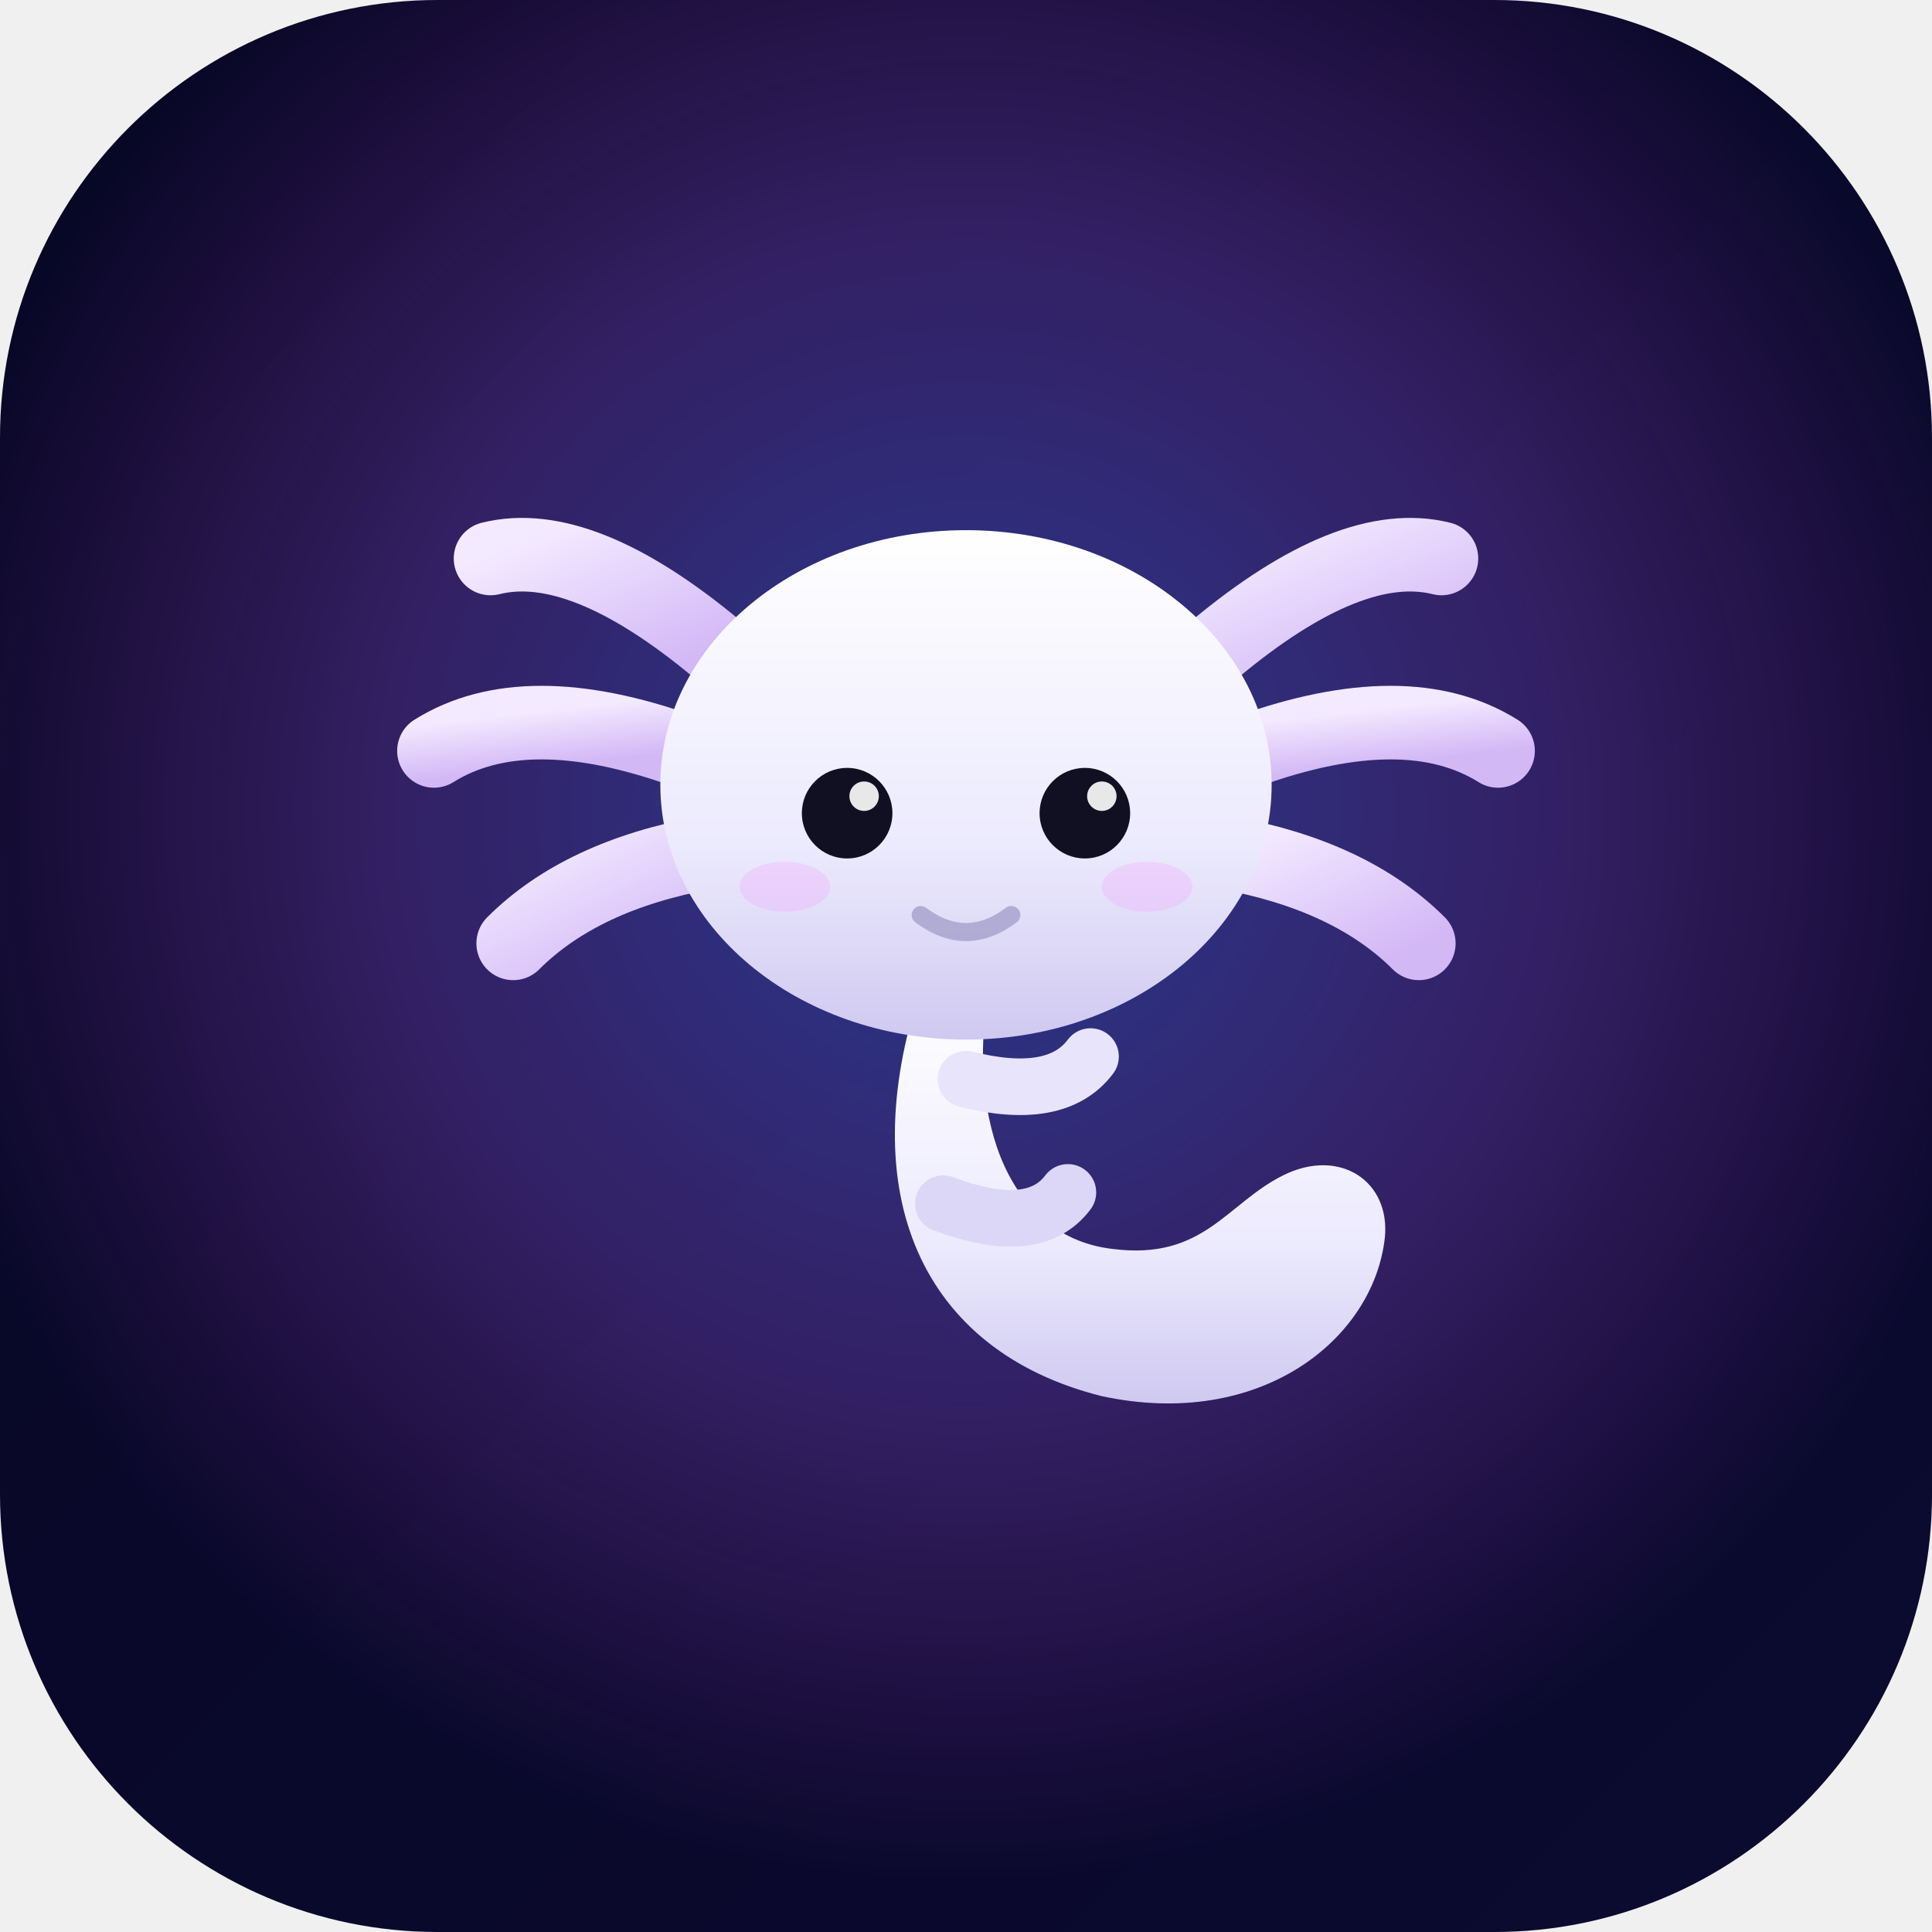
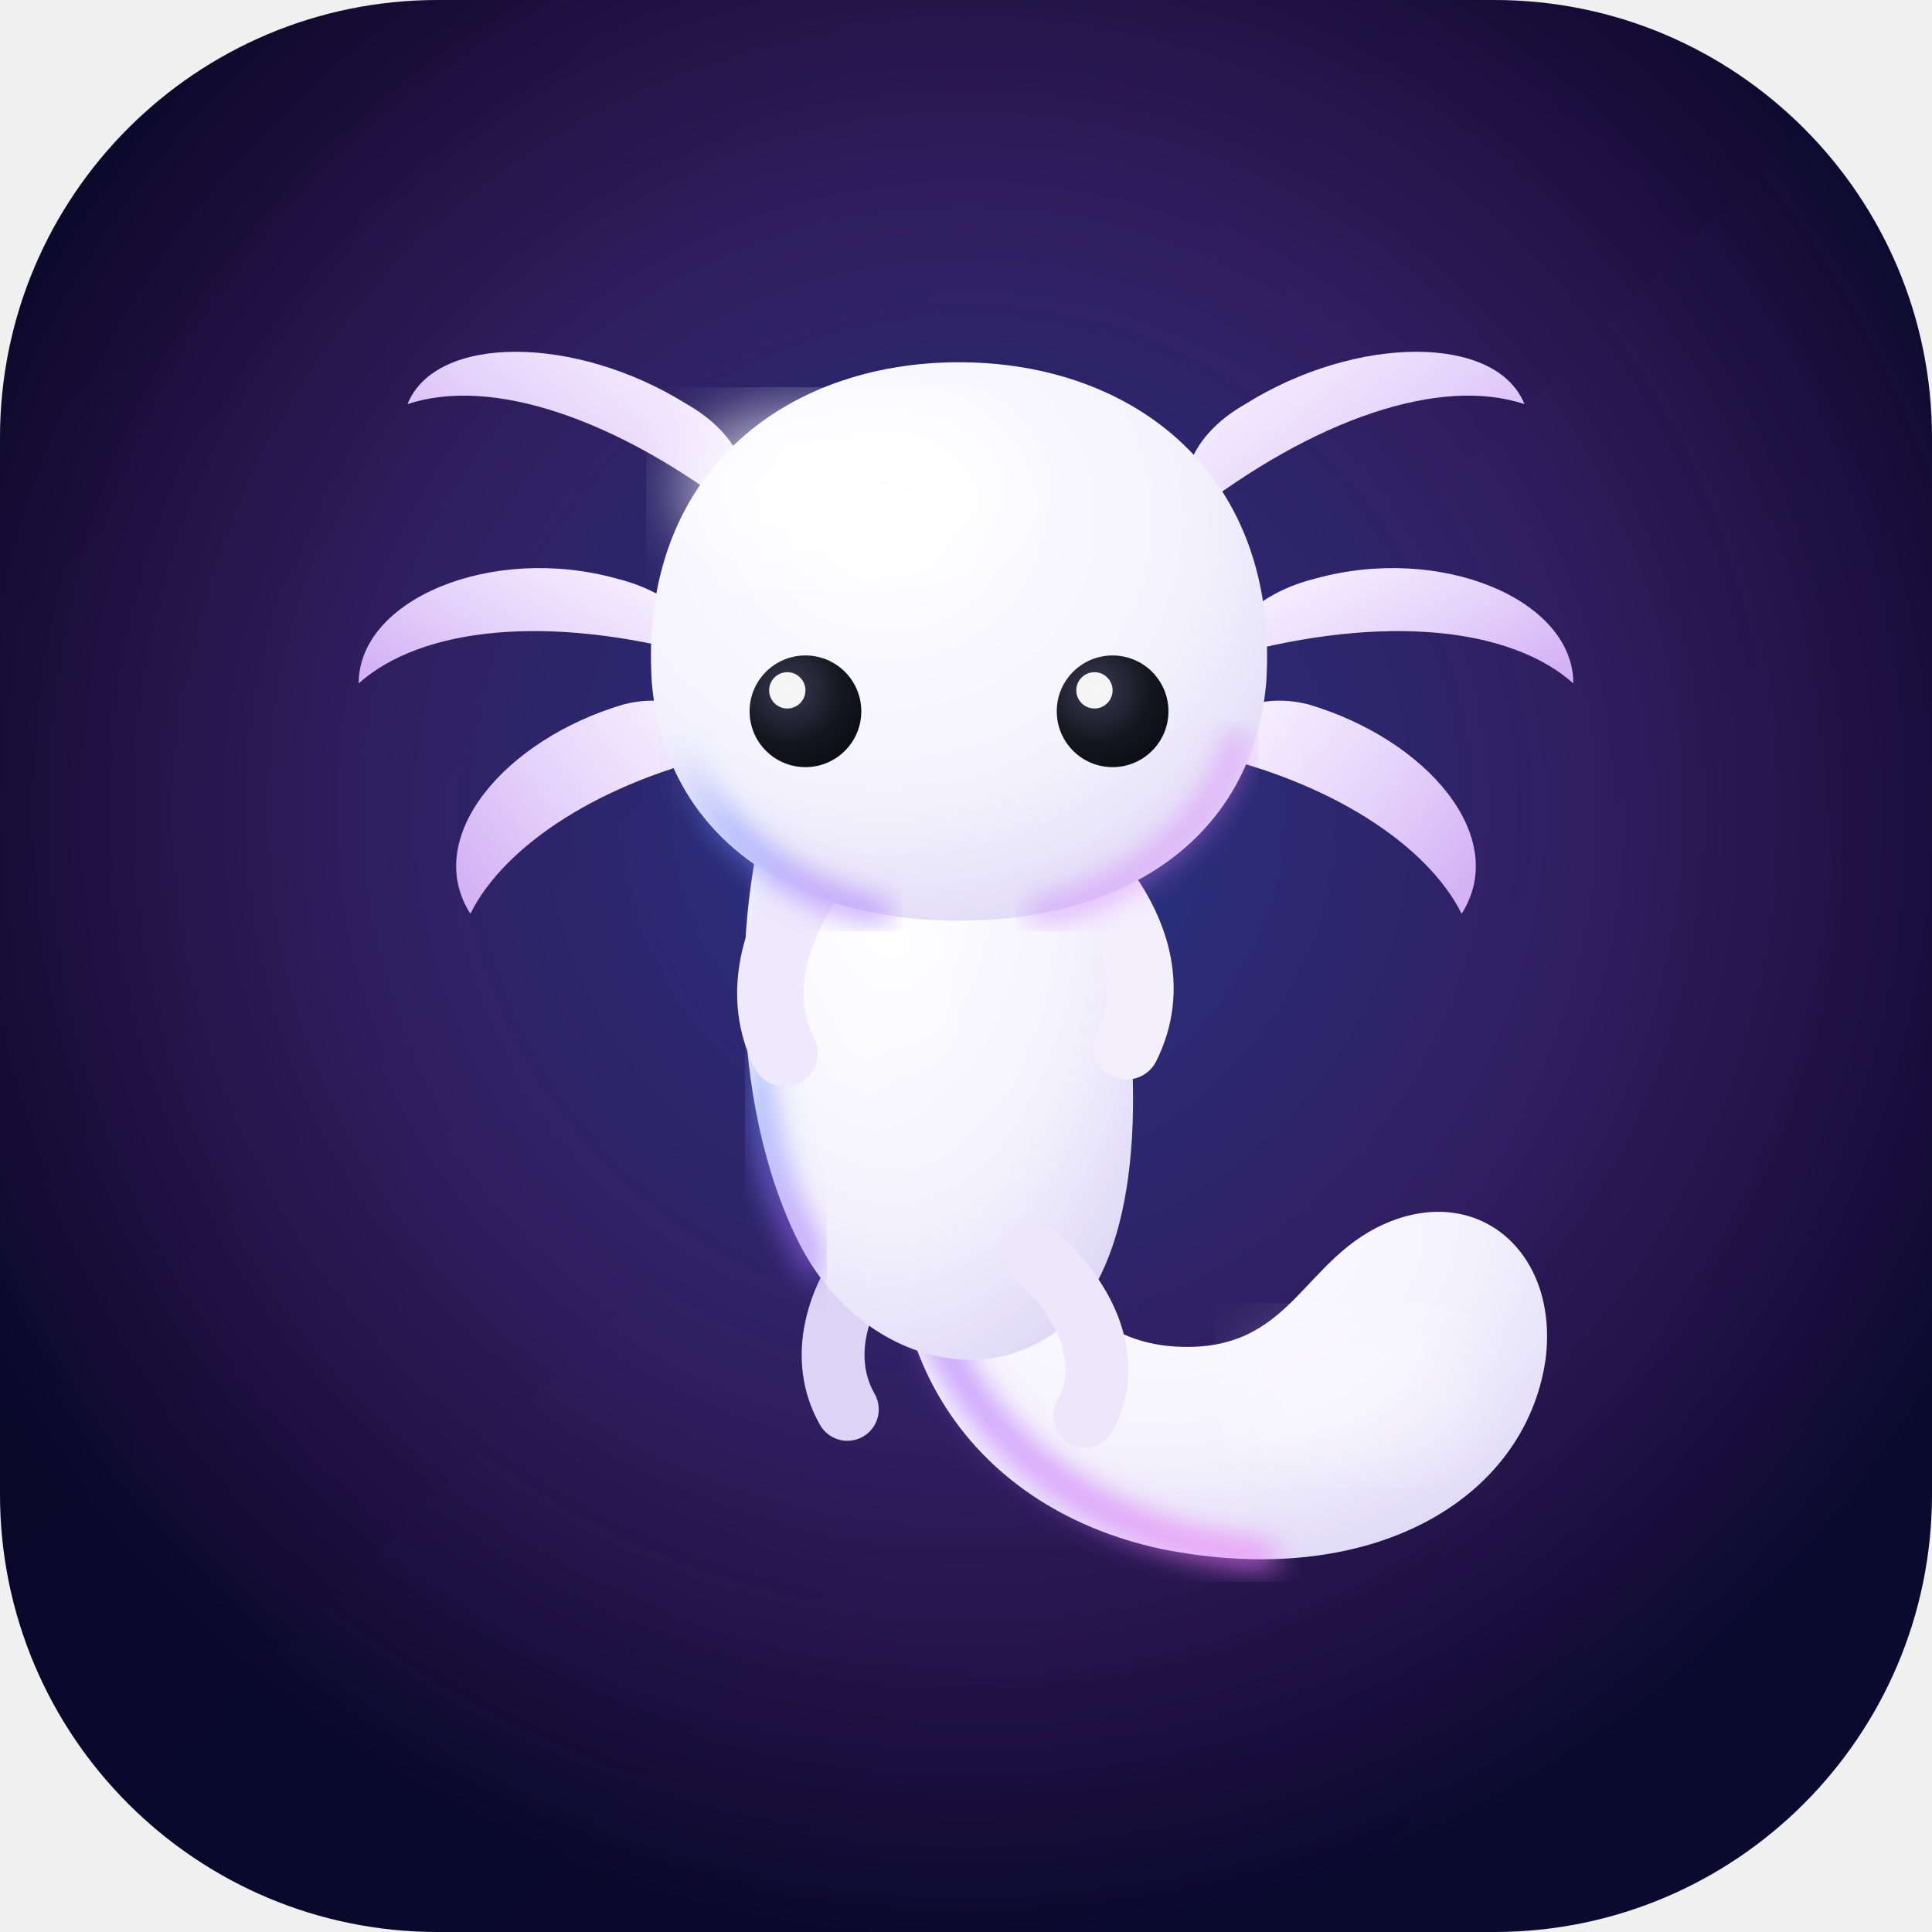
<svg xmlns="http://www.w3.org/2000/svg" viewBox="0 0 512 512">
  <defs>
    <linearGradient id="bg" x1="0" y1="0" x2="1" y2="1">
      <stop offset="0%" stop-color="#070725" />
      <stop offset="100%" stop-color="#0b0a30" />
    </linearGradient>
-     <radialGradient id="glow" cx="0.5" cy="0.42" r="0.55">
-       <stop offset="0%" stop-color="#3b6ef5" stop-opacity="0.5" />
-       <stop offset="55%" stop-color="#9b5cf6" stop-opacity="0.28" />
+     <radialGradient id="glow" cx="0.5" cy="0.42" r="0.58">
+       <stop offset="0%" stop-color="#3b6ef5" stop-opacity="0.45" />
+       <stop offset="55%" stop-color="#9b5cf6" stop-opacity="0.26" />
      <stop offset="100%" stop-color="#d946ef" stop-opacity="0" />
    </radialGradient>
-     <linearGradient id="body" x1="0" y1="0" x2="0" y2="1">
+     <radialGradient id="body" cx="0.38" cy="0.28" r="1.05">
      <stop offset="0%" stop-color="#ffffff" />
-       <stop offset="62%" stop-color="#eceafd" />
-       <stop offset="100%" stop-color="#cfc9f0" />
+       <stop offset="48%" stop-color="#f4f2fd" />
+       <stop offset="78%" stop-color="#ddd7f6" />
+       <stop offset="100%" stop-color="#c3baea" />
+     </radialGradient>
+     <linearGradient id="gill" x1="1" y1="0.2" x2="0" y2="0.8">
+       <stop offset="0%" stop-color="#f8f3ff" />
+       <stop offset="55%" stop-color="#e6d4fb" />
+       <stop offset="100%" stop-color="#d4b3f5" />
    </linearGradient>
-     <linearGradient id="gill" x1="0" y1="0" x2="1" y2="1">
-       <stop offset="0%" stop-color="#f3eaff" />
-       <stop offset="100%" stop-color="#d3b8f6" />
+     <radialGradient id="eye" cx="0.35" cy="0.3" r="0.9">
+       <stop offset="0%" stop-color="#3a3a52" />
+       <stop offset="55%" stop-color="#15151f" />
+       <stop offset="100%" stop-color="#08080f" />
+     </radialGradient>
+     <linearGradient id="rimP" x1="0" y1="0" x2="1" y2="0.6">
+       <stop offset="0%" stop-color="#9f6efc" />
+       <stop offset="100%" stop-color="#ec7cf8" />
    </linearGradient>
+     <linearGradient id="rimB" x1="0" y1="0" x2="0.4" y2="1">
+       <stop offset="0%" stop-color="#7d96ff" stop-opacity="0" />
+       <stop offset="55%" stop-color="#6f8cff" />
+       <stop offset="100%" stop-color="#9f6efc" />
+     </linearGradient>
+     <filter id="b2">
+       <feGaussianBlur stdDeviation="2.1" />
+     </filter>
+     <filter id="b5">
+       <feGaussianBlur stdDeviation="5" />
+     </filter>
  </defs>
  <rect width="512" height="512" rx="116" fill="url(#bg)" />
  <rect width="512" height="512" rx="116" fill="url(#glow)" />
-   <g transform="translate(76 76) scale(3)">
-     <path d="M38 32 Q26 22 18 24" stroke="url(#gill)" stroke-width="6.5" stroke-linecap="round" fill="none" />
-     <path d="M35 41 Q21 36 13 41" stroke="url(#gill)" stroke-width="6.5" stroke-linecap="round" fill="none" />
-     <path d="M37 50 Q26 52 20 58" stroke="url(#gill)" stroke-width="6.5" stroke-linecap="round" fill="none" />
-     <path d="M82 32 Q94 22 102 24" stroke="url(#gill)" stroke-width="6.5" stroke-linecap="round" fill="none" />
-     <path d="M85 41 Q99 36 107 41" stroke="url(#gill)" stroke-width="6.5" stroke-linecap="round" fill="none" />
-     <path d="M83 50 Q94 52 100 58" stroke="url(#gill)" stroke-width="6.5" stroke-linecap="round" fill="none" />
-     <path d="M56 62 C50 80 56 94 72 98 C86 101 96 93 97 84 C97.5 79 93 76 88 78.5 C83 81 81 86 73 85 C64 84 60 74 62 62 Z" fill="url(#body)" />
-     <path d="M60 70 Q68 72 71 68" stroke="#e8e4fb" stroke-width="5" stroke-linecap="round" fill="none" />
-     <path d="M58 81 Q66 84 69 80" stroke="#dcd6f7" stroke-width="5" stroke-linecap="round" fill="none" />
-     <ellipse cx="60" cy="44" rx="27" ry="22.5" fill="url(#body)" />
-     <circle cx="49.5" cy="46.5" r="4" fill="#101022" />
-     <circle cx="70.5" cy="46.5" r="4" fill="#101022" />
-     <circle cx="51" cy="45" r="1.3" fill="#ffffff" opacity="0.9" />
-     <circle cx="72" cy="45" r="1.3" fill="#ffffff" opacity="0.9" />
-     <ellipse cx="44" cy="53" rx="4" ry="2.2" fill="#f0abfc" opacity="0.35" />
-     <ellipse cx="76" cy="53" rx="4" ry="2.2" fill="#f0abfc" opacity="0.35" />
-     <path d="M56 55.5 Q60 58.5 64 55.5" stroke="#9d97c4" stroke-width="1.6" stroke-linecap="round" fill="none" opacity="0.7" />
+   <g transform="translate(34 22) scale(1.85)">
+     <path d="M112 148 C104 180 120 204 148 210 C178 216 200 203 203 183 C205 168 194 158 181 163 C168 168 167 182 150 181 C133 180 127 162 130 144 Z" fill="url(#body)" />
+     <ellipse cx="176" cy="188" rx="17" ry="11" fill="#ffffff" opacity="0.32" filter="url(#b5)" />
+     <path d="M114 174 C121 196 141 209 163 211" stroke="url(#rimP)" stroke-width="3.4" stroke-linecap="round" fill="none" filter="url(#b2)" opacity="0.85" />
+     <path d="M108 166 C101 174 99 183 103 190" stroke="#dcd5f5" stroke-width="9" stroke-linecap="round" fill="none" />
+     <path d="M94 96 C86 116 86 146 96 166 C104 182 122 188 134 178 C144 169 146 148 142 124 C139 106 136 96 128 88 Z" fill="url(#body)" />
+     <ellipse cx="106" cy="126" rx="11" ry="22" fill="#ffffff" opacity="0.3" filter="url(#b5)" />
+     <path d="M92 110 C87 134 89 154 99 170" stroke="url(#rimB)" stroke-width="3.2" stroke-linecap="round" fill="none" filter="url(#b2)" opacity="0.75" />
+     <path d="M130 168 C138 175 141 184 137 191" stroke="#ece7fb" stroke-width="9" stroke-linecap="round" fill="none" />
+     <path d="M99 112 C92 122 90 131 94 139" stroke="#eee9fc" stroke-width="9.5" stroke-linecap="round" fill="none" />
+     <path d="M137 112 C145 121 147 130 143 138" stroke="#f3effd" stroke-width="9.5" stroke-linecap="round" fill="none" />
+     <path d="M88 62 C70 48 52 42 40 46 C44 36 64 36 80 46 C87 50 90 56 88 62 Z" fill="url(#gill)" />
+     <path d="M82 82 C60 76 42 78 33 86 C33 74 52 66 70 71 C78 73 83 78 82 82 Z" fill="url(#gill)" />
+     <path d="M86 96 C68 100 54 109 49 119 C42 108 54 94 71 89 C79 87 85 91 86 96 Z" fill="url(#gill)" />
+     <g transform="translate(240 0) scale(-1 1)">
+       <path d="M88 62 C70 48 52 42 40 46 C44 36 64 36 80 46 C87 50 90 56 88 62 Z" fill="url(#gill)" />
+       <path d="M82 82 C60 76 42 78 33 86 C33 74 52 66 70 71 C78 73 83 78 82 82 Z" fill="url(#gill)" />
+       <path d="M86 96 C68 100 54 109 49 119 C42 108 54 94 71 89 C79 87 85 91 86 96 Z" fill="url(#gill)" />
+     </g>
+     <path d="M75 86 C73 56 94 40 119 40 C144 40 165 56 163 86 C161 108 143 120 119 120 C95 120 77 108 75 86 Z" fill="url(#body)" />
+     <ellipse cx="103" cy="58" rx="24" ry="12" fill="#ffffff" opacity="0.75" filter="url(#b5)" />
+     <path d="M79 94 C82 106 94 116 108 119" stroke="url(#rimB)" stroke-width="2.8" stroke-linecap="round" fill="none" filter="url(#b2)" opacity="0.8" />
+     <path d="M159 94 C156 106 144 116 130 119" stroke="url(#rimP)" stroke-width="2.6" stroke-linecap="round" fill="none" filter="url(#b2)" opacity="0.7" />
+     <circle cx="97" cy="90" r="8" fill="url(#eye)" />
+     <circle cx="141" cy="90" r="8" fill="url(#eye)" />
+     <circle cx="94.4" cy="87" r="2.6" fill="#ffffff" opacity="0.95" />
+     <circle cx="138.4" cy="87" r="2.6" fill="#ffffff" opacity="0.95" />
  </g>
</svg>
